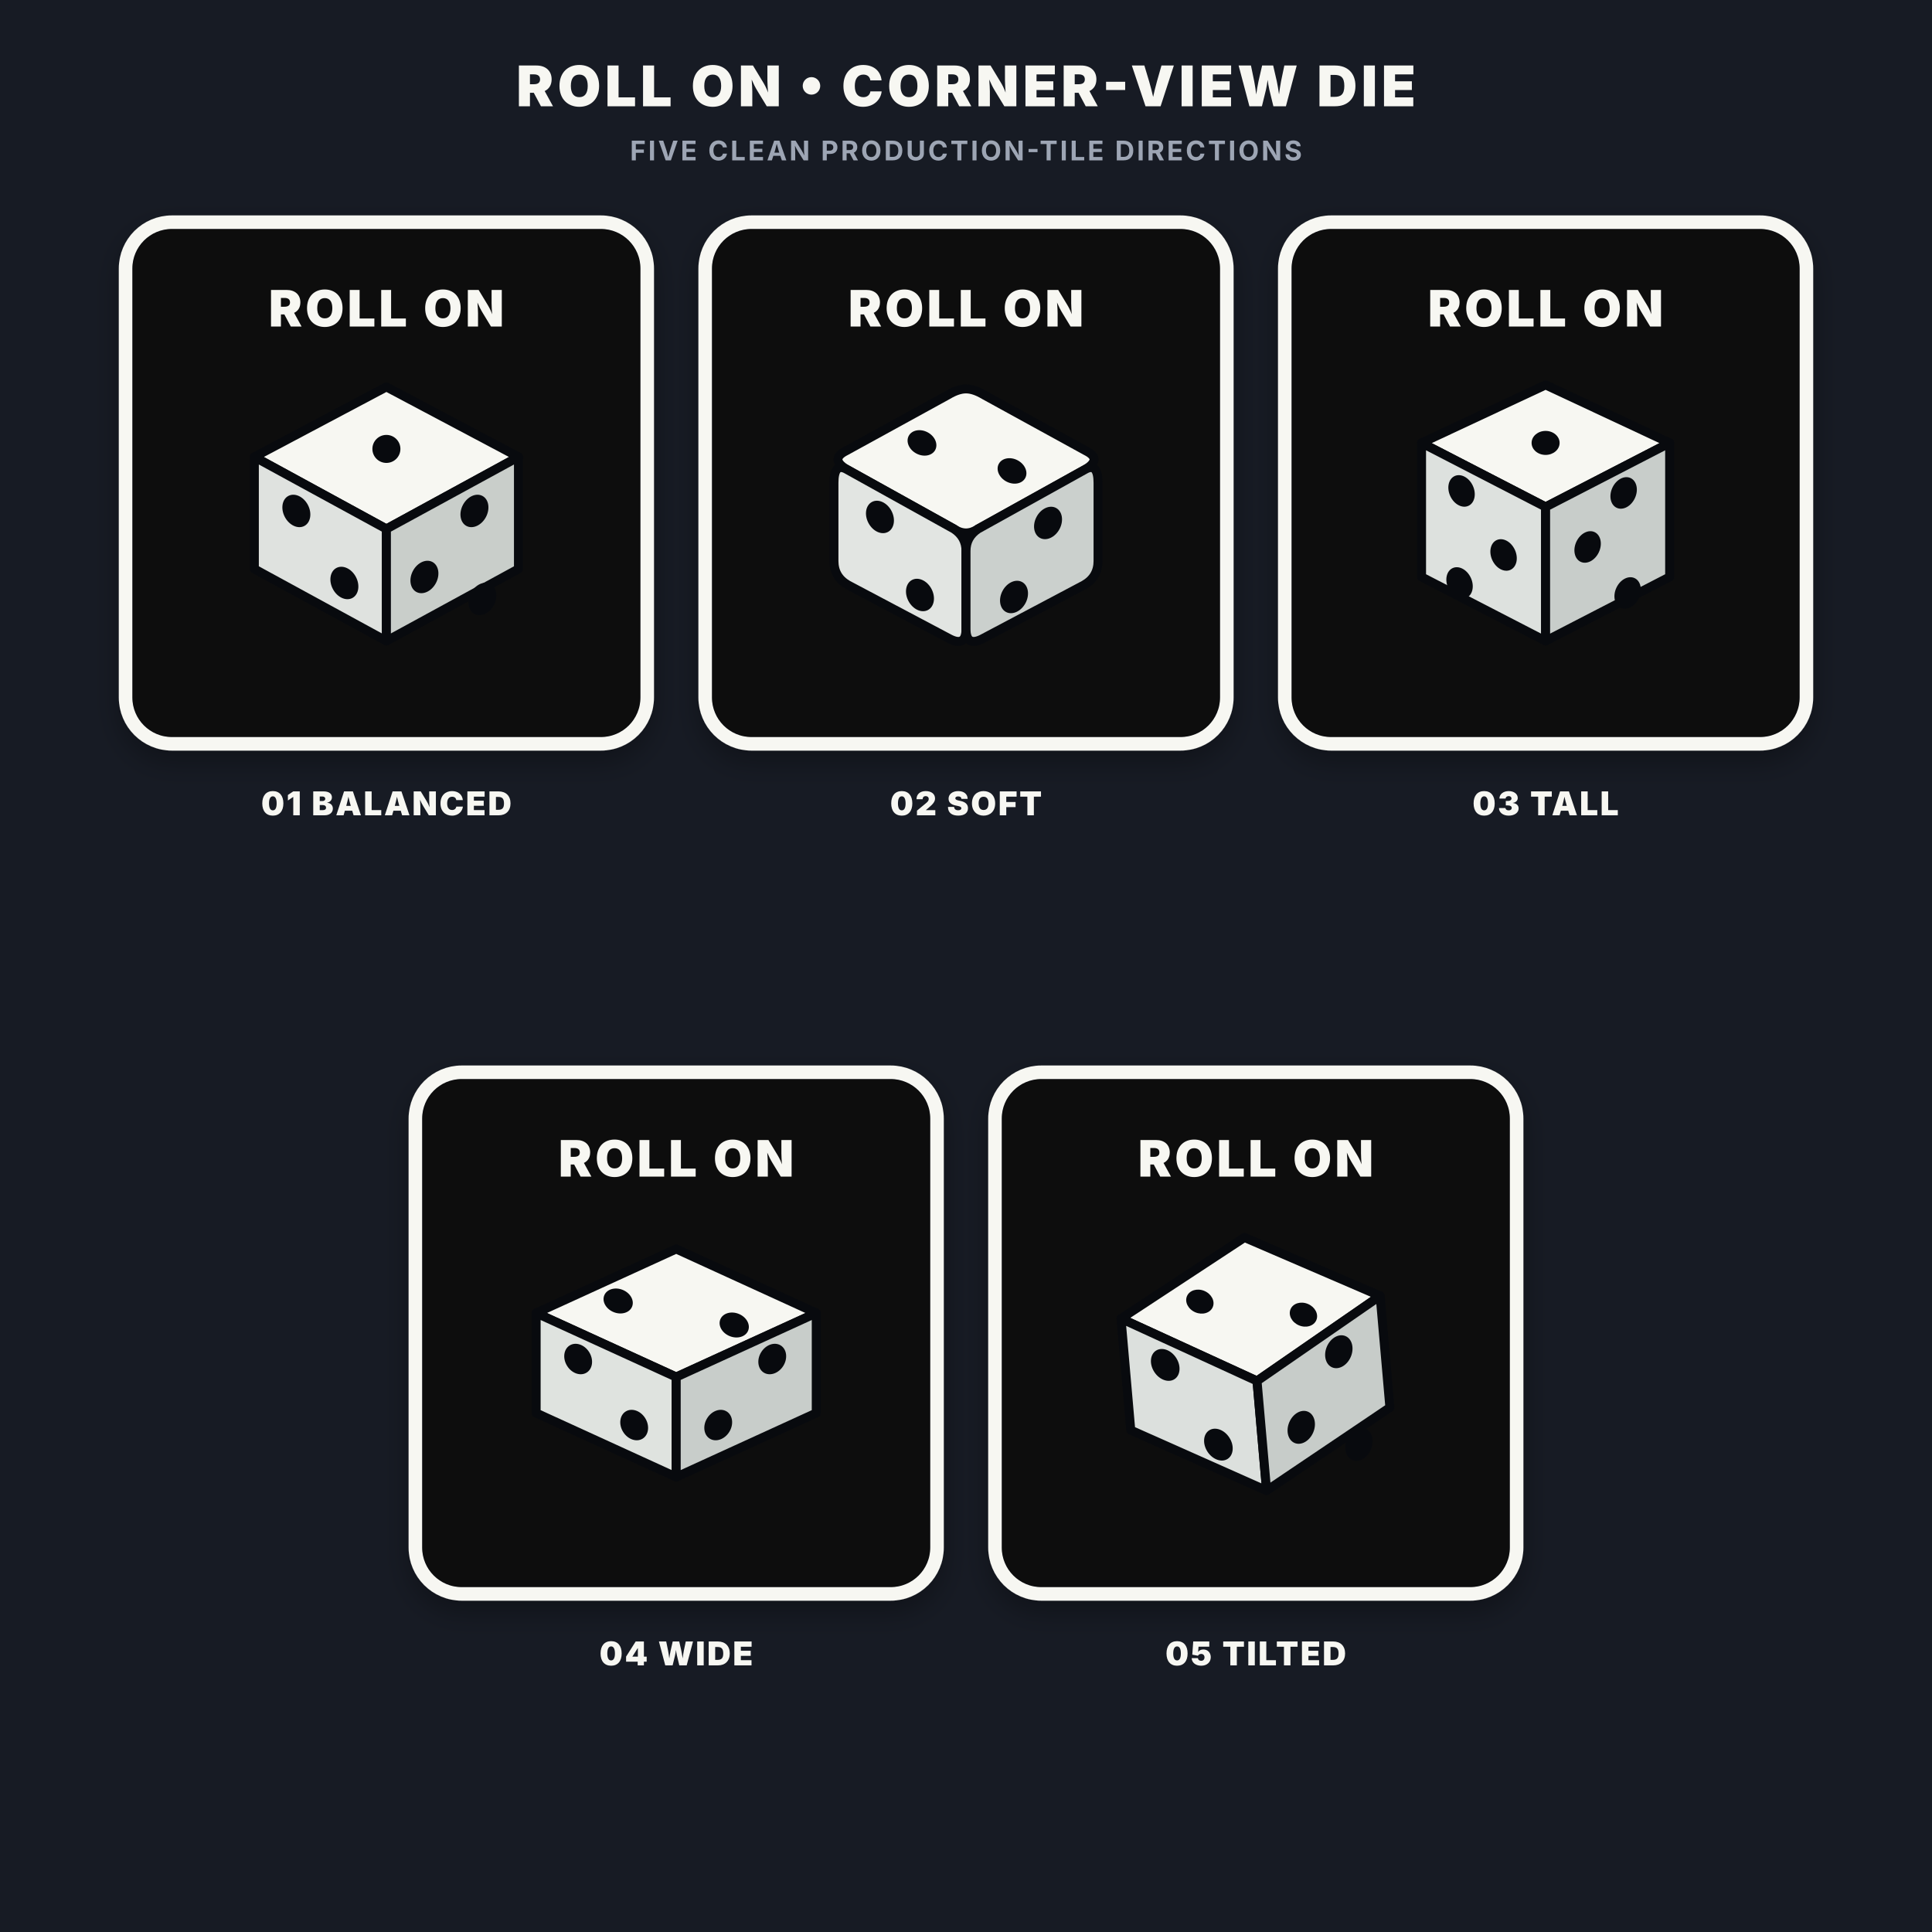
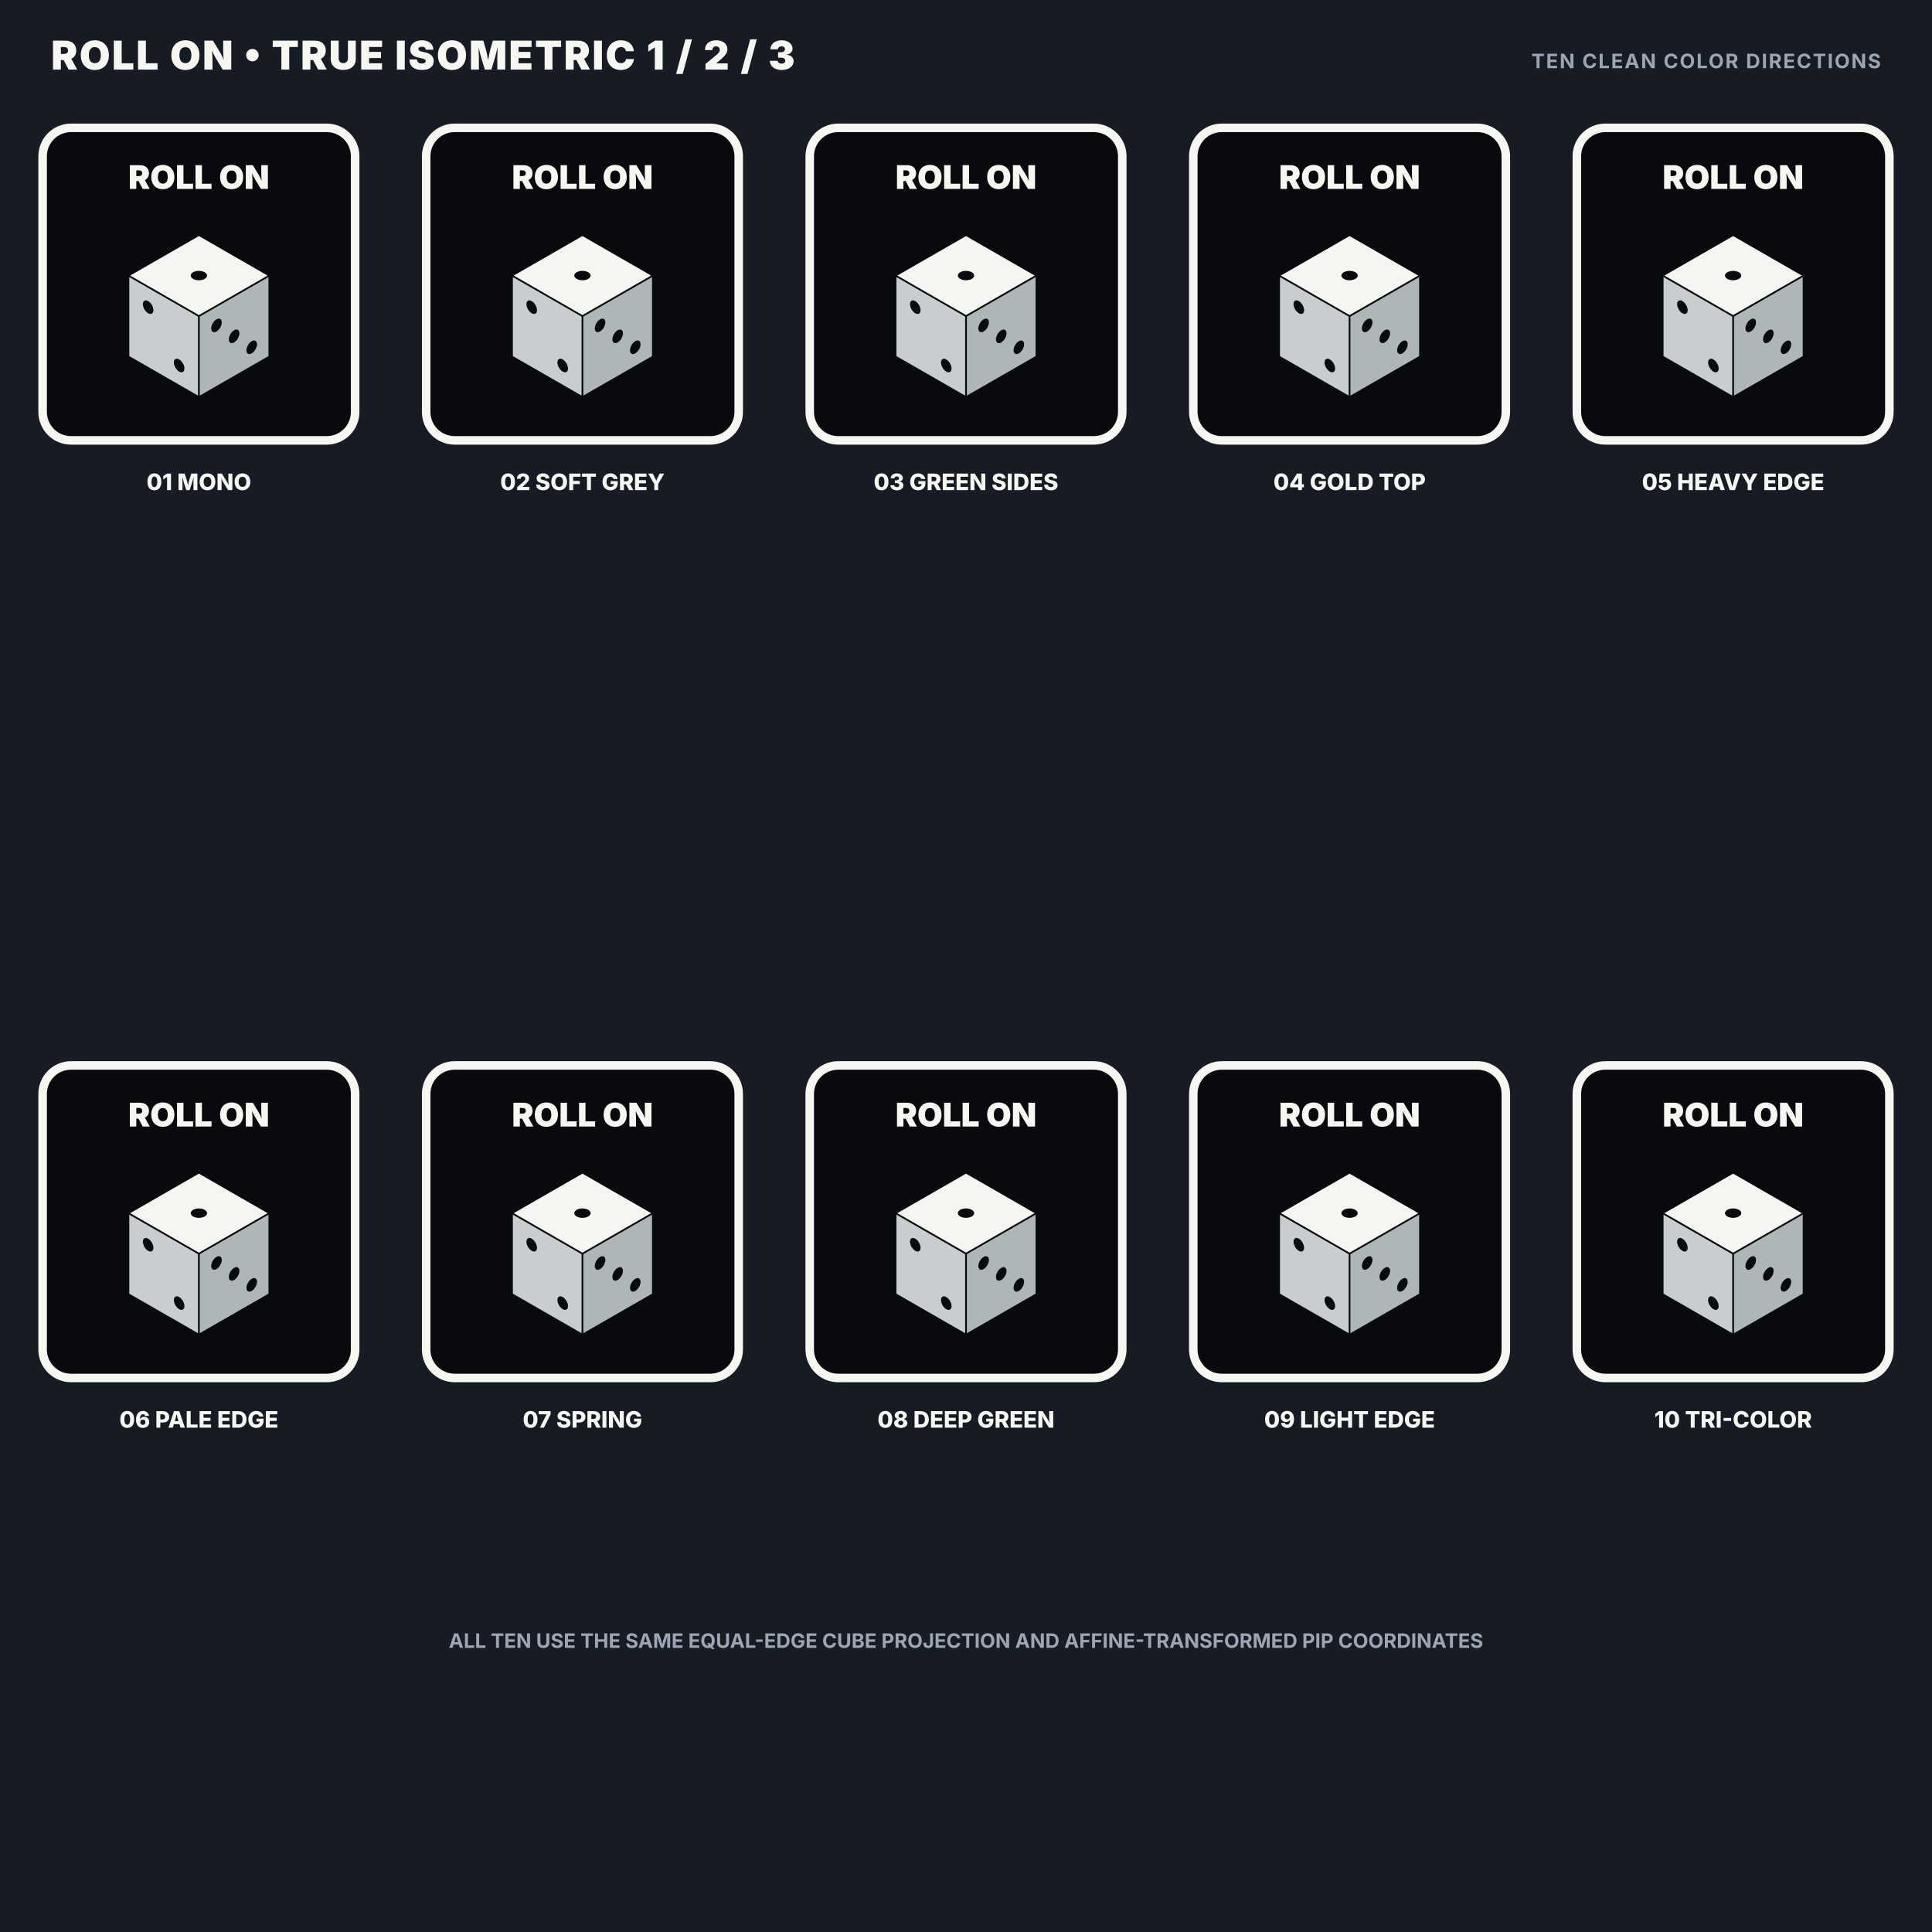
- <svg xmlns="http://www.w3.org/2000/svg" width="1000" height="1000" viewBox="0 0 1000 1000">
+ <svg xmlns="http://www.w3.org/2000/svg" width="1360" height="1360" viewBox="0 0 1360 1360">
  <defs>
-     <symbol id="die-01-balanced" viewBox="0 0 160 140">
-       <g stroke="#080a0e" stroke-width="4.5" stroke-linejoin="round">
-         <path fill="#f7f7f2" d="M80 7 146 42 80 78 14 42Z" />
-         <path fill="#dfe2df" d="M14 42 80 78v56l-66-36Z" />
-         <path fill="#c9ceca" d="m80 78 66-36v56l-66 36Z" />
-       </g>
-       <g fill="#080a0e">
-         <circle cx="80" cy="38" r="7" />
-         <ellipse cx="35" cy="69" rx="6.5" ry="8.5" transform="rotate(-28 35 69)" />
-         <ellipse cx="59" cy="105" rx="6.5" ry="8.5" transform="rotate(-28 59 105)" />
-         <ellipse cx="124" cy="69" rx="6.5" ry="8.5" transform="rotate(28 124 69)" />
-         <ellipse cx="99" cy="102" rx="6.5" ry="8.5" transform="rotate(28 99 102)" />
-         <ellipse cx="128" cy="113" rx="6.5" ry="8.5" transform="rotate(28 128 113)" />
-       </g>
-     </symbol>
-     <symbol id="die-02-soft" viewBox="0 0 160 140">
-       <g stroke="#080a0e" stroke-width="4.5" stroke-linejoin="round">
-         <path fill="#f7f7f2" d="M80 8q4 0 9 3l51 28q8 4 0 9L86 78q-6 4-12 0L20 48q-8-5 0-9l51-28q5-3 9-3Z" />
-         <path fill="#e2e5e2" d="m20 48 54 30q6 4 6 11v39q0 9-8 5l-51-27q-7-4-7-12V55q0-10 6-7Z" />
-         <path fill="#cbd0cd" d="m140 48-54 30q-6 4-6 11v39q0 9 8 5l51-27q7-4 7-12V55q0-10-6-7Z" />
-       </g>
-       <g fill="#080a0e">
-         <ellipse cx="58" cy="35" rx="7.5" ry="6" transform="rotate(28 58 35)" />
-         <ellipse cx="103" cy="49" rx="7.5" ry="6" transform="rotate(28 103 49)" />
-         <ellipse cx="37" cy="72" rx="6.5" ry="8.5" transform="rotate(-28 37 72)" />
-         <ellipse cx="57" cy="111" rx="6.5" ry="8.5" transform="rotate(-28 57 111)" />
-         <ellipse cx="121" cy="75" rx="6.5" ry="8.5" transform="rotate(28 121 75)" />
-         <ellipse cx="104" cy="112" rx="6.5" ry="8.5" transform="rotate(28 104 112)" />
-       </g>
-     </symbol>
-     <symbol id="die-03-tall" viewBox="0 0 160 140">
-       <g stroke="#080a0e" stroke-width="4.5" stroke-linejoin="round">
-         <path fill="#f7f7f2" d="M80 6 142 35 80 67 18 35Z" />
-         <path fill="#dde1de" d="m18 35 62 32v67L18 102Z" />
-         <path fill="#c8cdca" d="m80 67 62-32v67l-62 32Z" />
-       </g>
-       <g fill="#080a0e">
-         <ellipse cx="80" cy="35" rx="7" ry="6" />
-         <ellipse cx="38" cy="59" rx="6.2" ry="8.2" transform="rotate(-25 38 59)" />
-         <ellipse cx="59" cy="91" rx="6.2" ry="8.2" transform="rotate(-25 59 91)" />
-         <ellipse cx="37" cy="105" rx="6.2" ry="8.2" transform="rotate(-25 37 105)" />
-         <ellipse cx="119" cy="60" rx="6.2" ry="8.2" transform="rotate(25 119 60)" />
-         <ellipse cx="101" cy="87" rx="6.2" ry="8.2" transform="rotate(25 101 87)" />
-         <ellipse cx="121" cy="110" rx="6.2" ry="8.2" transform="rotate(25 121 110)" />
-       </g>
-     </symbol>
-     <symbol id="die-04-wide" viewBox="0 0 160 140">
-       <g stroke="#080a0e" stroke-width="4.5" stroke-linejoin="round">
-         <path fill="#f7f7f2" d="M80 13 150 45 80 77 10 45Z" />
-         <path fill="#dfe3df" d="m10 45 70 32v50l-70-32Z" />
-         <path fill="#c8cdca" d="m80 77 70-32v50l-70 32Z" />
-       </g>
-       <g fill="#080a0e">
-         <ellipse cx="51" cy="39" rx="7.5" ry="6" transform="rotate(22 51 39)" />
-         <ellipse cx="109" cy="51" rx="7.5" ry="6" transform="rotate(22 109 51)" />
-         <ellipse cx="31" cy="68" rx="6.5" ry="8" transform="rotate(-32 31 68)" />
-         <ellipse cx="59" cy="101" rx="6.5" ry="8" transform="rotate(-32 59 101)" />
-         <ellipse cx="128" cy="68" rx="6.5" ry="8" transform="rotate(32 128 68)" />
-         <ellipse cx="101" cy="101" rx="6.5" ry="8" transform="rotate(32 101 101)" />
-       </g>
-     </symbol>
-     <symbol id="die-05-tilted" viewBox="0 0 160 140">
-       <g transform="rotate(-5 80 72)" stroke="#080a0e" stroke-width="4.5" stroke-linejoin="round">
-         <path fill="#f7f7f2" d="M80 7 145 42 80 79 15 42Z" />
-         <path fill="#dce0dd" d="m15 42 65 37v55L15 98Z" />
-         <path fill="#c7ccc9" d="m80 79 65-37v56l-65 36Z" />
-         <g fill="#080a0e" stroke="none">
-           <ellipse cx="55" cy="37" rx="7" ry="5.8" transform="rotate(28 55 37)" />
-           <ellipse cx="106" cy="48" rx="7" ry="5.8" transform="rotate(28 106 48)" />
-           <ellipse cx="35" cy="67" rx="6.5" ry="8.5" transform="rotate(-28 35 67)" />
-           <ellipse cx="58" cy="109" rx="6.5" ry="8.5" transform="rotate(-28 58 109)" />
-           <ellipse cx="122" cy="68" rx="6.5" ry="8.5" transform="rotate(28 122 68)" />
-           <ellipse cx="100" cy="104" rx="6.5" ry="8.5" transform="rotate(28 100 104)" />
-           <ellipse cx="128" cy="115" rx="6.5" ry="8.5" transform="rotate(28 128 115)" />
+     <symbol id="isometric-die-123" viewBox="0 0 100 104">
+       <polygon points="50,6 90,29 50,52 10,29" fill="var(--die-top, #f5f5f2)" />
+       <polygon points="10,29 50,52 50,98 10,75" fill="var(--die-left, #c8ced0)" />
+       <polygon points="50,52 90,29 90,75 50,98" fill="var(--die-right, #aeb6b8)" />
+       <g fill="var(--die-pip, #080a0e)">
+         <g transform="matrix(40 23 -40 23 50 6)">
+           <circle cx=".5" cy=".5" r=".082" />
+         </g>
+         <g transform="matrix(40 23 0 46 10 29)">
+           <circle cx=".28" cy=".25" r=".075" />
+           <circle cx=".72" cy=".75" r=".075" />
+         </g>
+         <g transform="matrix(40 -23 0 46 50 52)">
+           <circle cx=".25" cy=".24" r=".075" />
+           <circle cx=".5" cy=".5" r=".075" />
+           <circle cx=".75" cy=".76" r=".075" />
        </g>
      </g>
+       <path d="M50 6 90 29v46L50 98 10 75V29L50 6Z M10 29l40 23 40-23M50 52v46" fill="none" stroke="var(--die-edge, #080a0e)" stroke-width="var(--die-edge-width, 3.2)" stroke-linecap="round" stroke-linejoin="round" />
    </symbol>
-     <filter id="tile-shadow" x="-20%" y="-20%" width="140%" height="150%">
-       <feDropShadow dx="0" dy="6" stdDeviation="7" flood-color="#000" flood-opacity=".3" />
-     </filter>
  </defs>
-   <rect width="1000" height="1000" fill="#171b24" />
-   <text x="500" y="55" fill="#f7f7f2" font-family="Inter,ui-sans-serif,system-ui,sans-serif" font-size="29" font-weight="850" letter-spacing="2" text-anchor="middle">ROLL ON • CORNER-VIEW DIE</text>
-   <text x="500" y="83" fill="#9da5b4" font-family="Inter,ui-sans-serif,system-ui,sans-serif" font-size="14" font-weight="650" letter-spacing="1.2" text-anchor="middle">FIVE CLEAN PRODUCTION-TILE DIRECTIONS</text>
+   <rect width="1360" height="1360" fill="#171b24" />
+   <text x="36" y="49" fill="#f7f7f2" font-family="Inter,ui-sans-serif,system-ui,sans-serif" font-size="28" font-weight="850" letter-spacing="1.2">ROLL ON • TRUE ISOMETRIC 1 / 2 / 3</text>
+   <text x="1324" y="48" fill="#9da5b4" font-family="Inter,ui-sans-serif,system-ui,sans-serif" font-size="14" font-weight="700" letter-spacing="1" text-anchor="end">TEN CLEAN COLOR DIRECTIONS</text>
  <g font-family="Inter,ui-sans-serif,system-ui,sans-serif">
-     <g transform="translate(65 115)">
-       <rect width="270" height="270" rx="24" fill="#080a0e" stroke="#f7f7f2" stroke-width="7" filter="url(#tile-shadow)" />
-       <text x="135" y="54" fill="#f7f7f2" font-size="26" font-weight="900" letter-spacing="1.6" text-anchor="middle">ROLL ON</text>
-       <use href="#die-01-balanced" x="52" y="78" width="166" height="145" />
-       <text x="135" y="307" fill="#f7f7f2" font-size="17" font-weight="850" letter-spacing="1" text-anchor="middle">01  BALANCED</text>
+     <g transform="translate(30 90)">
+       <rect width="220" height="220" rx="20" fill="#080a0e" stroke="#f7f7f2" stroke-width="6" />
+       <text x="110" y="43" fill="#f7f7f2" font-size="23" font-weight="900" text-anchor="middle">ROLL ON</text>
+       <use href="#isometric-die-123" x="48" y="68" width="124" height="129" style="--die-top:#f7f7f2;--die-left:#d5d9da;--die-right:#b8bec0;--die-edge:#080a0e" />
    </g>
-     <g transform="translate(365 115)">
-       <rect width="270" height="270" rx="24" fill="#080a0e" stroke="#f7f7f2" stroke-width="7" filter="url(#tile-shadow)" />
-       <text x="135" y="54" fill="#f7f7f2" font-size="26" font-weight="900" letter-spacing="1.6" text-anchor="middle">ROLL ON</text>
-       <use href="#die-02-soft" x="52" y="78" width="166" height="145" />
-       <text x="135" y="307" fill="#f7f7f2" font-size="17" font-weight="850" letter-spacing="1" text-anchor="middle">02  SOFT</text>
+     <g transform="translate(300 90)">
+       <rect width="220" height="220" rx="20" fill="#080a0e" stroke="#f7f7f2" stroke-width="6" />
+       <text x="110" y="43" fill="#f7f7f2" font-size="23" font-weight="900" text-anchor="middle">ROLL ON</text>
+       <use href="#isometric-die-123" x="48" y="68" width="124" height="129" style="--die-top:#ffffff;--die-left:#e3e6e5;--die-right:#c7ccca;--die-edge:#22272a" />
    </g>
-     <g transform="translate(665 115)">
-       <rect width="270" height="270" rx="24" fill="#080a0e" stroke="#f7f7f2" stroke-width="7" filter="url(#tile-shadow)" />
-       <text x="135" y="54" fill="#f7f7f2" font-size="26" font-weight="900" letter-spacing="1.6" text-anchor="middle">ROLL ON</text>
-       <use href="#die-03-tall" x="52" y="78" width="166" height="145" />
-       <text x="135" y="307" fill="#f7f7f2" font-size="17" font-weight="850" letter-spacing="1" text-anchor="middle">03  TALL</text>
+     <g transform="translate(570 90)">
+       <rect width="220" height="220" rx="20" fill="#080a0e" stroke="#f7f7f2" stroke-width="6" />
+       <text x="110" y="43" fill="#f7f7f2" font-size="23" font-weight="900" text-anchor="middle">ROLL ON</text>
+       <use href="#isometric-die-123" x="48" y="68" width="124" height="129" style="--die-top:#edf2ee;--die-left:#8fc58d;--die-right:#5b9e65;--die-edge:#101713" />
    </g>
-     <g transform="translate(215 555)">
-       <rect width="270" height="270" rx="24" fill="#080a0e" stroke="#f7f7f2" stroke-width="7" filter="url(#tile-shadow)" />
-       <text x="135" y="54" fill="#f7f7f2" font-size="26" font-weight="900" letter-spacing="1.6" text-anchor="middle">ROLL ON</text>
-       <use href="#die-04-wide" x="52" y="78" width="166" height="145" />
-       <text x="135" y="307" fill="#f7f7f2" font-size="17" font-weight="850" letter-spacing="1" text-anchor="middle">04  WIDE</text>
+     <g transform="translate(840 90)">
+       <rect width="220" height="220" rx="20" fill="#080a0e" stroke="#f7f7f2" stroke-width="6" />
+       <text x="110" y="43" fill="#f7f7f2" font-size="23" font-weight="900" text-anchor="middle">ROLL ON</text>
+       <use href="#isometric-die-123" x="48" y="68" width="124" height="129" style="--die-top:#f2c94c;--die-left:#d8ddd8;--die-right:#aeb8b2;--die-edge:#111513" />
    </g>
-     <g transform="translate(515 555)">
-       <rect width="270" height="270" rx="24" fill="#080a0e" stroke="#f7f7f2" stroke-width="7" filter="url(#tile-shadow)" />
-       <text x="135" y="54" fill="#f7f7f2" font-size="26" font-weight="900" letter-spacing="1.6" text-anchor="middle">ROLL ON</text>
-       <use href="#die-05-tilted" x="52" y="78" width="166" height="145" />
-       <text x="135" y="307" fill="#f7f7f2" font-size="17" font-weight="850" letter-spacing="1" text-anchor="middle">05  TILTED</text>
+     <g transform="translate(1110 90)">
+       <rect width="220" height="220" rx="20" fill="#080a0e" stroke="#f7f7f2" stroke-width="6" />
+       <text x="110" y="43" fill="#f7f7f2" font-size="23" font-weight="900" text-anchor="middle">ROLL ON</text>
+       <use href="#isometric-die-123" x="48" y="68" width="124" height="129" style="--die-top:#f4f4ef;--die-left:#b9c0bd;--die-right:#6f7c76;--die-edge:#080a0e;--die-edge-width:4.5" />
+     </g>
+     <g transform="translate(30 750)">
+       <rect width="220" height="220" rx="20" fill="#080a0e" stroke="#f7f7f2" stroke-width="6" />
+       <text x="110" y="43" fill="#f7f7f2" font-size="23" font-weight="900" text-anchor="middle">ROLL ON</text>
+       <use href="#isometric-die-123" x="48" y="68" width="124" height="129" style="--die-top:#dfe5e1;--die-left:#96aa9d;--die-right:#6f8578;--die-edge:#dfe5e1;--die-pip:#080a0e" />
+     </g>
+     <g transform="translate(300 750)">
+       <rect width="220" height="220" rx="20" fill="#080a0e" stroke="#f7f7f2" stroke-width="6" />
+       <text x="110" y="43" fill="#f7f7f2" font-size="23" font-weight="900" text-anchor="middle">ROLL ON</text>
+       <use href="#isometric-die-123" x="48" y="68" width="124" height="129" style="--die-top:#fff4bd;--die-left:#dce6d9;--die-right:#a8c4a4;--die-edge:#27342b" />
+     </g>
+     <g transform="translate(570 750)">
+       <rect width="220" height="220" rx="20" fill="#080a0e" stroke="#f7f7f2" stroke-width="6" />
+       <text x="110" y="43" fill="#f7f7f2" font-size="23" font-weight="900" text-anchor="middle">ROLL ON</text>
+       <use href="#isometric-die-123" x="48" y="68" width="124" height="129" style="--die-top:#c8d7c7;--die-left:#4f8a5a;--die-right:#2f6540;--die-edge:#e9eee9;--die-pip:#f7f7f2;--die-edge-width:2.5" />
+     </g>
+     <g transform="translate(840 750)">
+       <rect width="220" height="220" rx="20" fill="#080a0e" stroke="#f7f7f2" stroke-width="6" />
+       <text x="110" y="43" fill="#f7f7f2" font-size="23" font-weight="900" text-anchor="middle">ROLL ON</text>
+       <use href="#isometric-die-123" x="48" y="68" width="124" height="129" style="--die-top:#f2c94c;--die-left:#65a96e;--die-right:#3c7a4b;--die-edge:#f7f7f2;--die-pip:#080a0e;--die-edge-width:2.4" />
+     </g>
+     <g transform="translate(1110 750)">
+       <rect width="220" height="220" rx="20" fill="#080a0e" stroke="#f7f7f2" stroke-width="6" />
+       <text x="110" y="43" fill="#f7f7f2" font-size="23" font-weight="900" text-anchor="middle">ROLL ON</text>
+       <use href="#isometric-die-123" x="48" y="68" width="124" height="129" style="--die-top:#f7f7f2;--die-left:#f2c94c;--die-right:#58a567;--die-edge:#080a0e;--die-pip:#080a0e;--die-edge-width:3.8" />
    </g>
  </g>
+   <g fill="#f7f7f2" font-family="Inter,ui-sans-serif,system-ui,sans-serif" font-size="16" font-weight="800" text-anchor="middle">
+     <text x="140" y="345">01  MONO</text>
+     <text x="410" y="345">02  SOFT GREY</text>
+     <text x="680" y="345">03  GREEN SIDES</text>
+     <text x="950" y="345">04  GOLD TOP</text>
+     <text x="1220" y="345">05  HEAVY EDGE</text>
+     <text x="140" y="1005">06  PALE EDGE</text>
+     <text x="410" y="1005">07  SPRING</text>
+     <text x="680" y="1005">08  DEEP GREEN</text>
+     <text x="950" y="1005">09  LIGHT EDGE</text>
+     <text x="1220" y="1005">10  TRI-COLOR</text>
+   </g>
+   <text x="680" y="1160" fill="#9da5b4" font-family="Inter,ui-sans-serif,system-ui,sans-serif" font-size="14" font-weight="700" text-anchor="middle">ALL TEN USE THE SAME EQUAL-EDGE CUBE PROJECTION AND AFFINE-TRANSFORMED PIP COORDINATES</text>
</svg>
